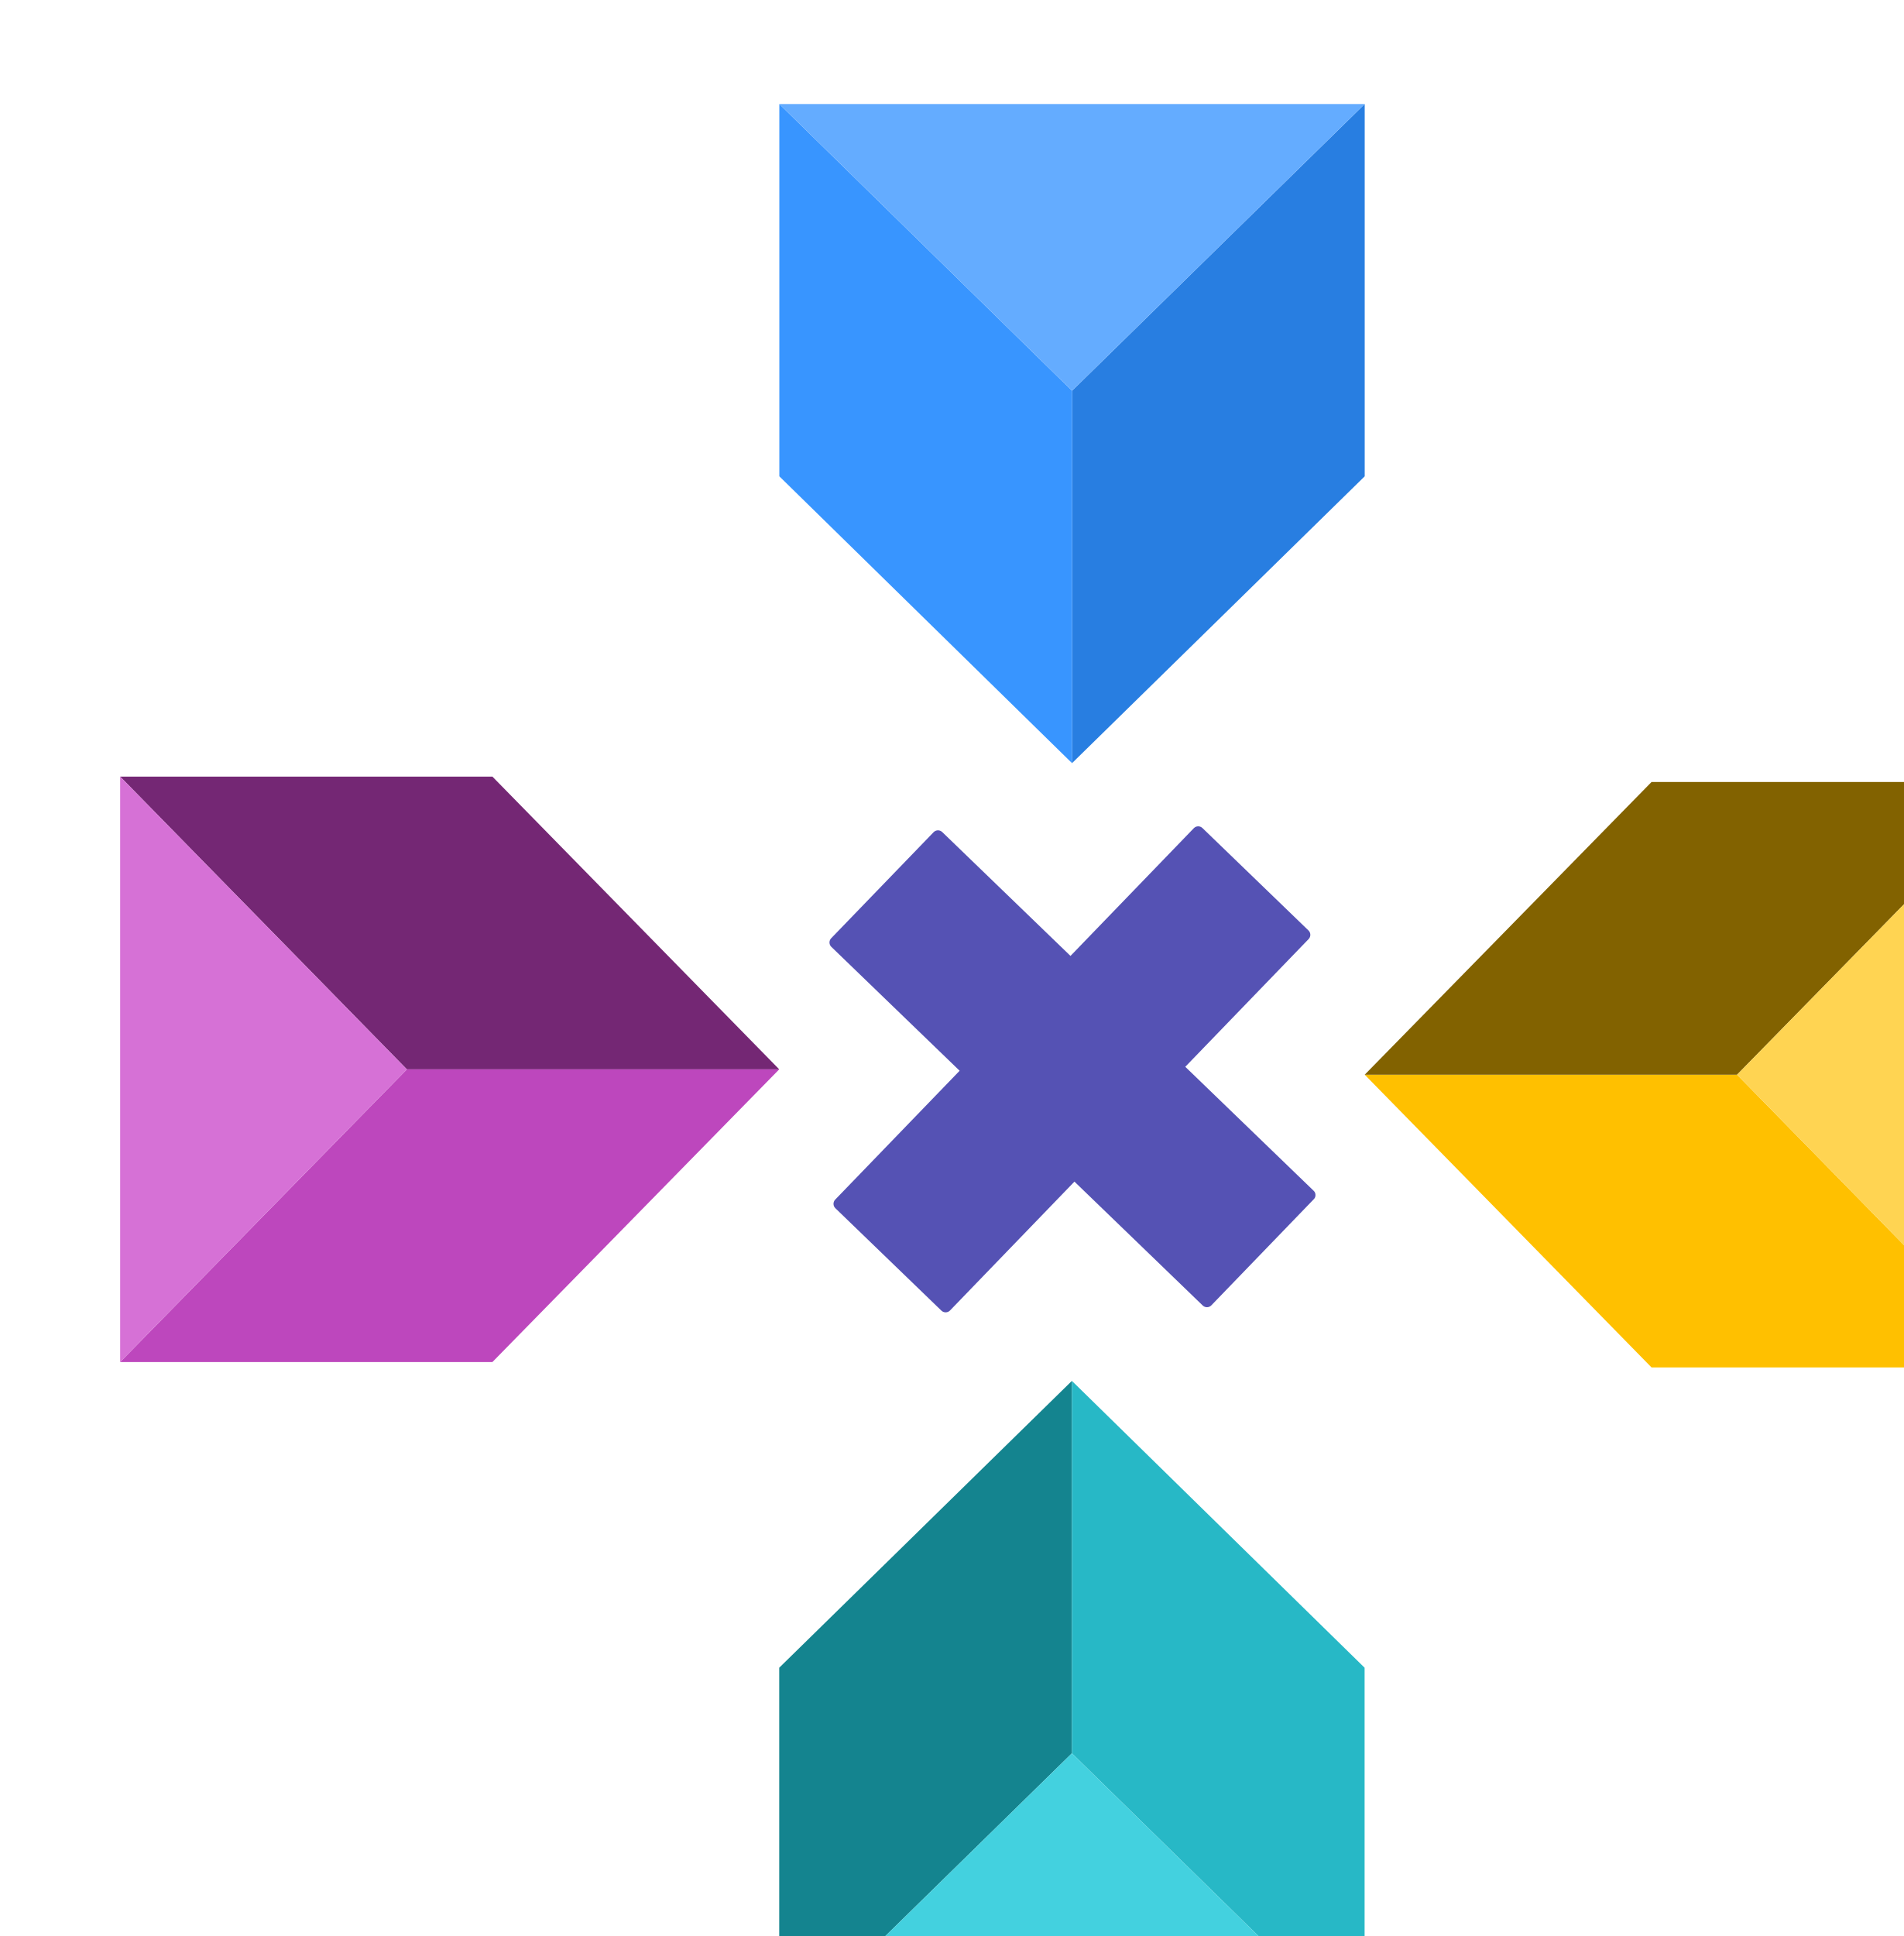
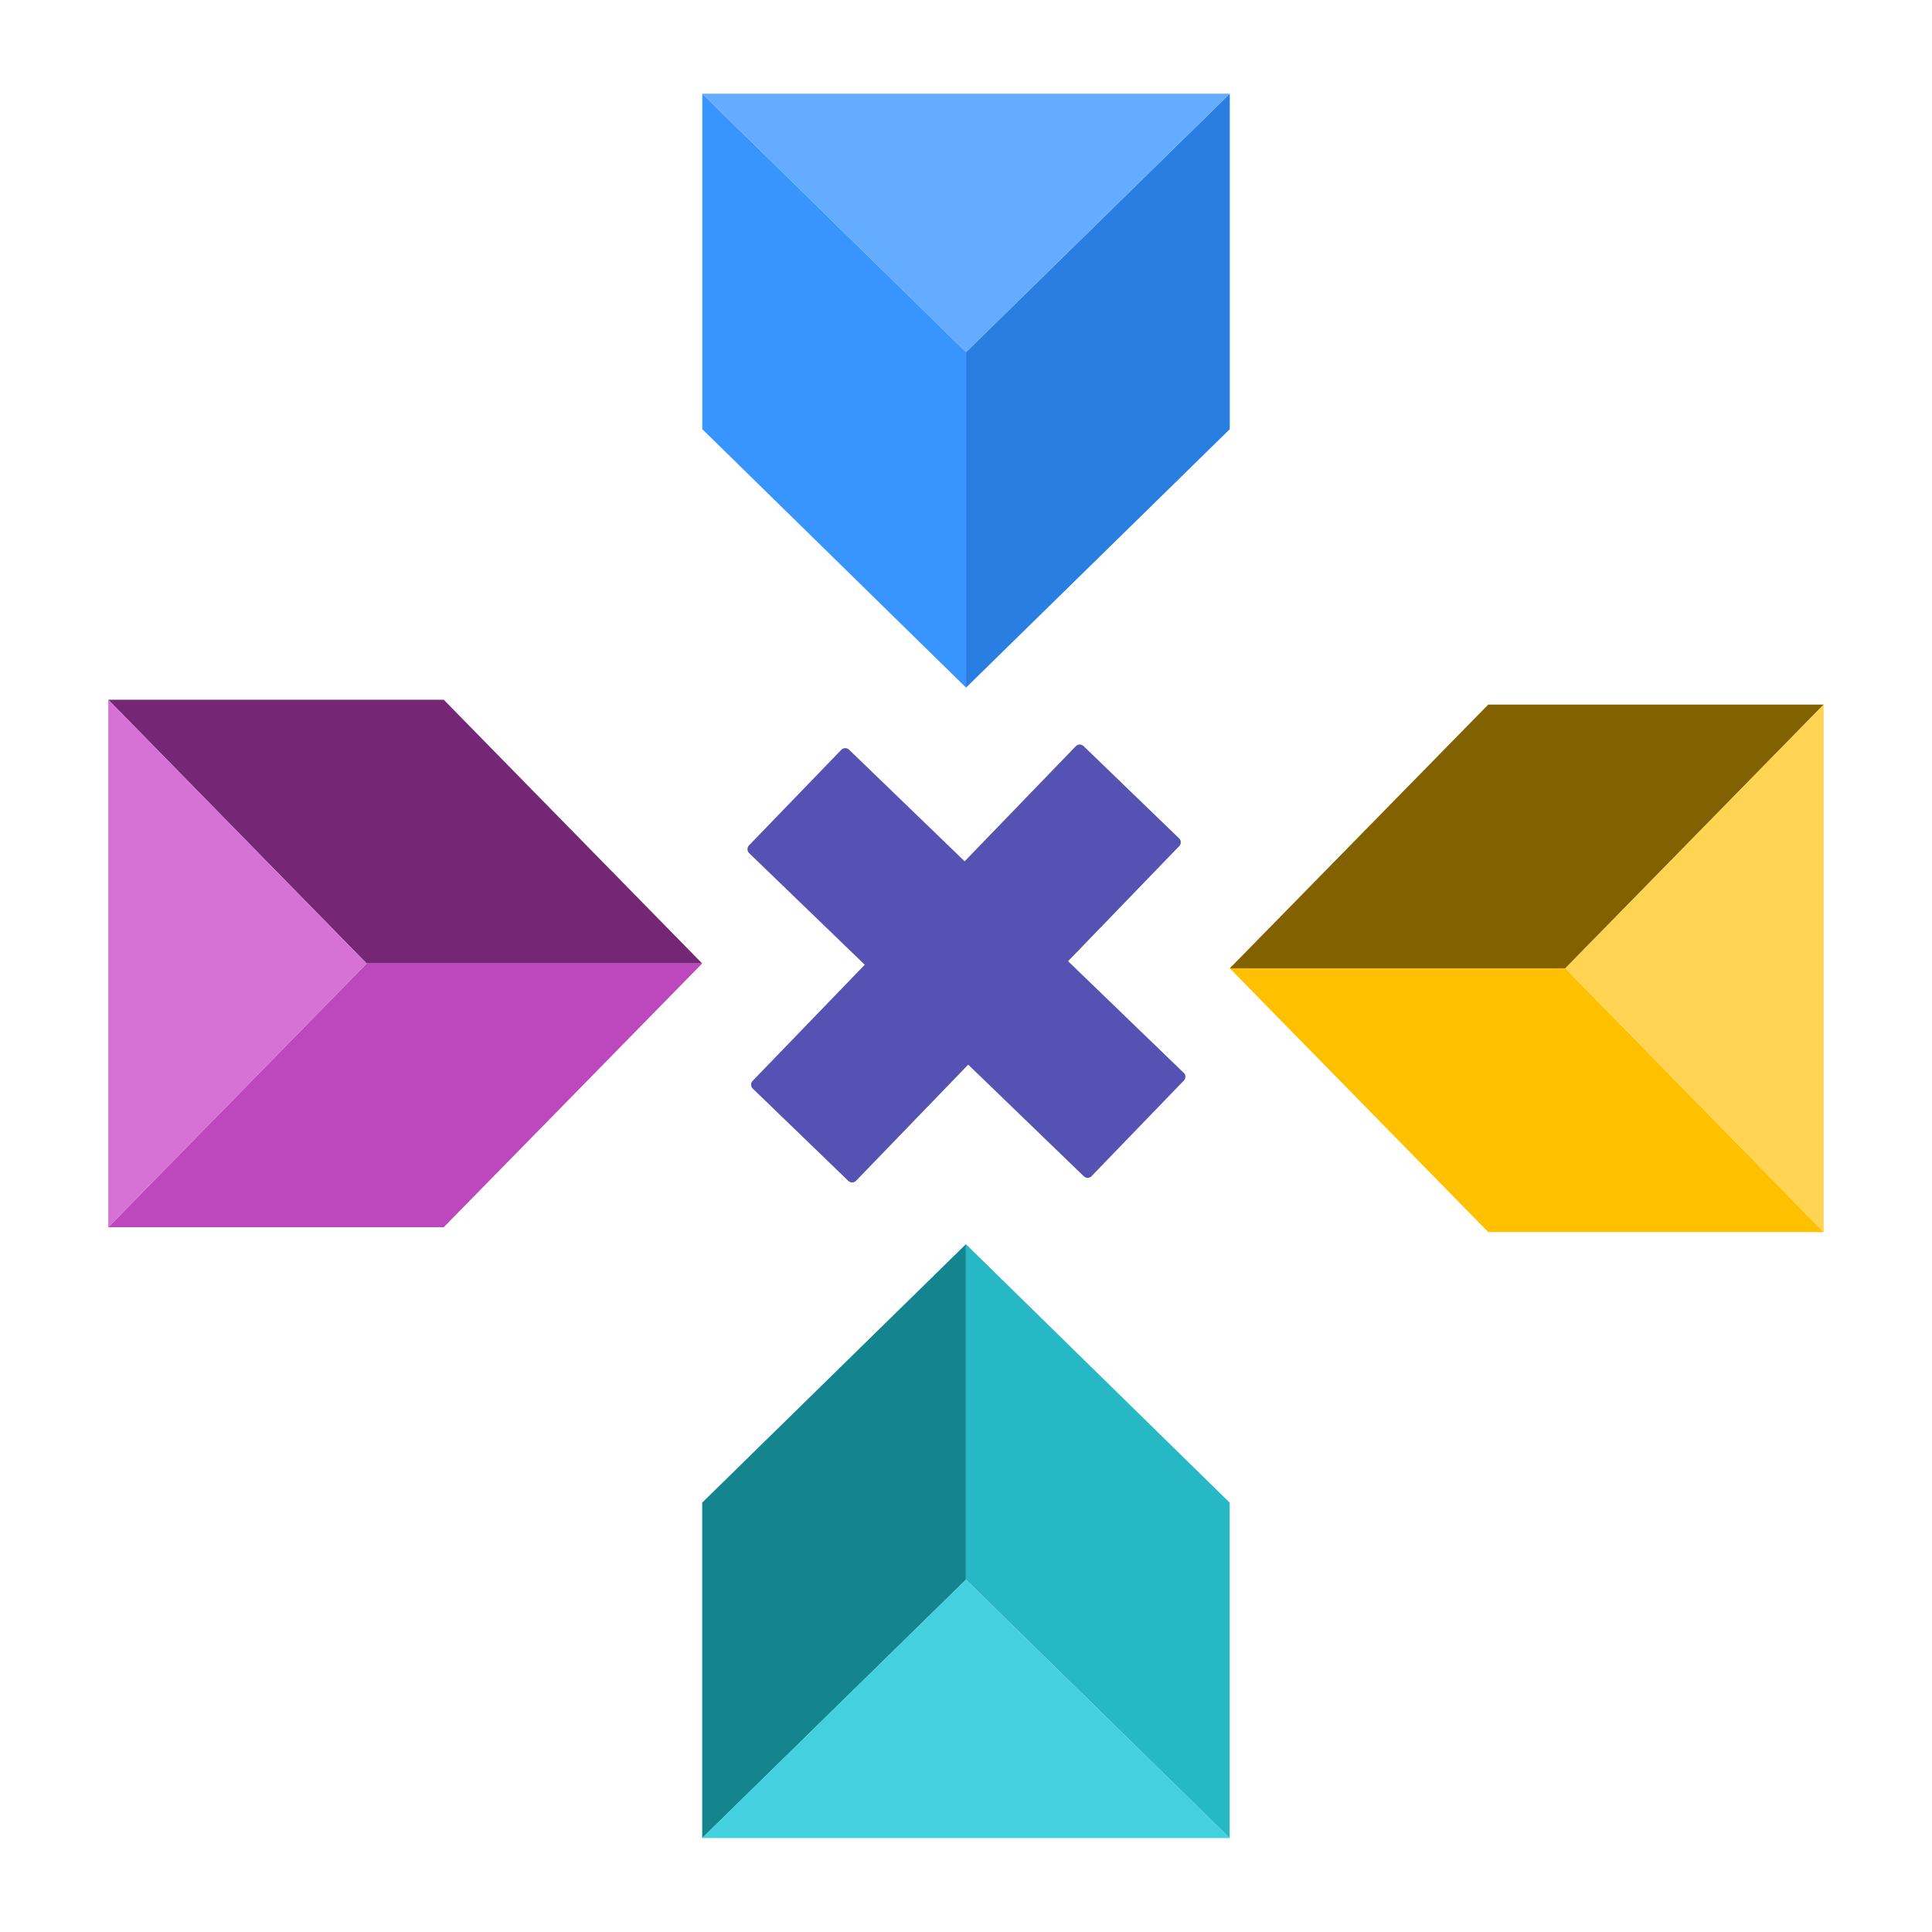
- <svg xmlns="http://www.w3.org/2000/svg" aria-hidden="true" class="brand-logo" focusable="false" viewbox="0 0 375 375">
+ <svg xmlns="http://www.w3.org/2000/svg" viewBox="0 0 375 375" width="375" height="375">
  <path d="M187.508 68.336v65.129L238.699 83.3V18.19z" fill="#287ee1" />
  <path d="M136.313 18.191v65.11l51.195 50.164v-65.13z" fill="#3895ff" />
  <path d="m136.313 18.191 51.195 50.145 51.191-50.145z" fill="#64acff" />
  <path d="M187.484 306.625v-65.129l-51.191 50.164v65.11z" fill="#14848f" />
  <path d="M238.68 356.77v-65.11l-51.196-50.164v65.129z" fill="#27b8c6" />
  <path d="m238.68 356.77-51.196-50.145-51.191 50.145z" fill="#43d1df" />
  <path d="M303.828 187.95H238.7l50.168 51.195h65.11z" fill="#ffc000" />
  <path d="M353.977 136.758h-65.11L238.7 187.949h65.13z" fill="#826200" />
  <path d="m353.977 136.758-50.149 51.191 50.149 51.196z" fill="#ffd452" />
  <path d="M71.164 187.012h65.129l-50.168-51.196h-65.11z" fill="#742774" />
  <path d="M21.016 238.203h65.109l50.168-51.191H71.164z" fill="#bd47bd" />
  <path d="m21.016 238.203 50.148-51.191-50.148-51.196z" fill="#d671d6" />
  <path d="M230.086 208.98a.977.977 0 0 0-.324-.738c-7.371-7.12-14.746-14.242-22.121-21.363l-.325-.313c6.868-7.109 13.73-14.218 20.598-21.328l.98-1.015a1.062 1.062 0 0 0-.023-1.493l-18.562-17.925a1.066 1.066 0 0 0-1.493.027l-21.328 22.086a15.33 15.33 0 0 0-.25.258c-7.12-6.875-14.242-13.75-21.363-20.63-.363-.347-.723-.694-1.082-1.042a1.066 1.066 0 0 0-1.492.027l-17.926 18.563a1.066 1.066 0 0 0 .027 1.492 57067.63 57067.63 0 0 1 22.121 21.36l.325.312a104926.389 104926.389 0 0 1-21.77 22.543 1.066 1.066 0 0 0 .027 1.492l18.563 17.926c.414.398 1.09.386 1.492-.028 7.13-7.386 14.262-14.77 21.395-22.156l.375-.387 21.363 20.63c.36.347.719.695 1.082 1.042a1.06 1.06 0 0 0 1.488-.023 10356.09 10356.09 0 0 0 17.926-18.567.978.978 0 0 0 .297-.75" fill="#5552b4" />
</svg>
